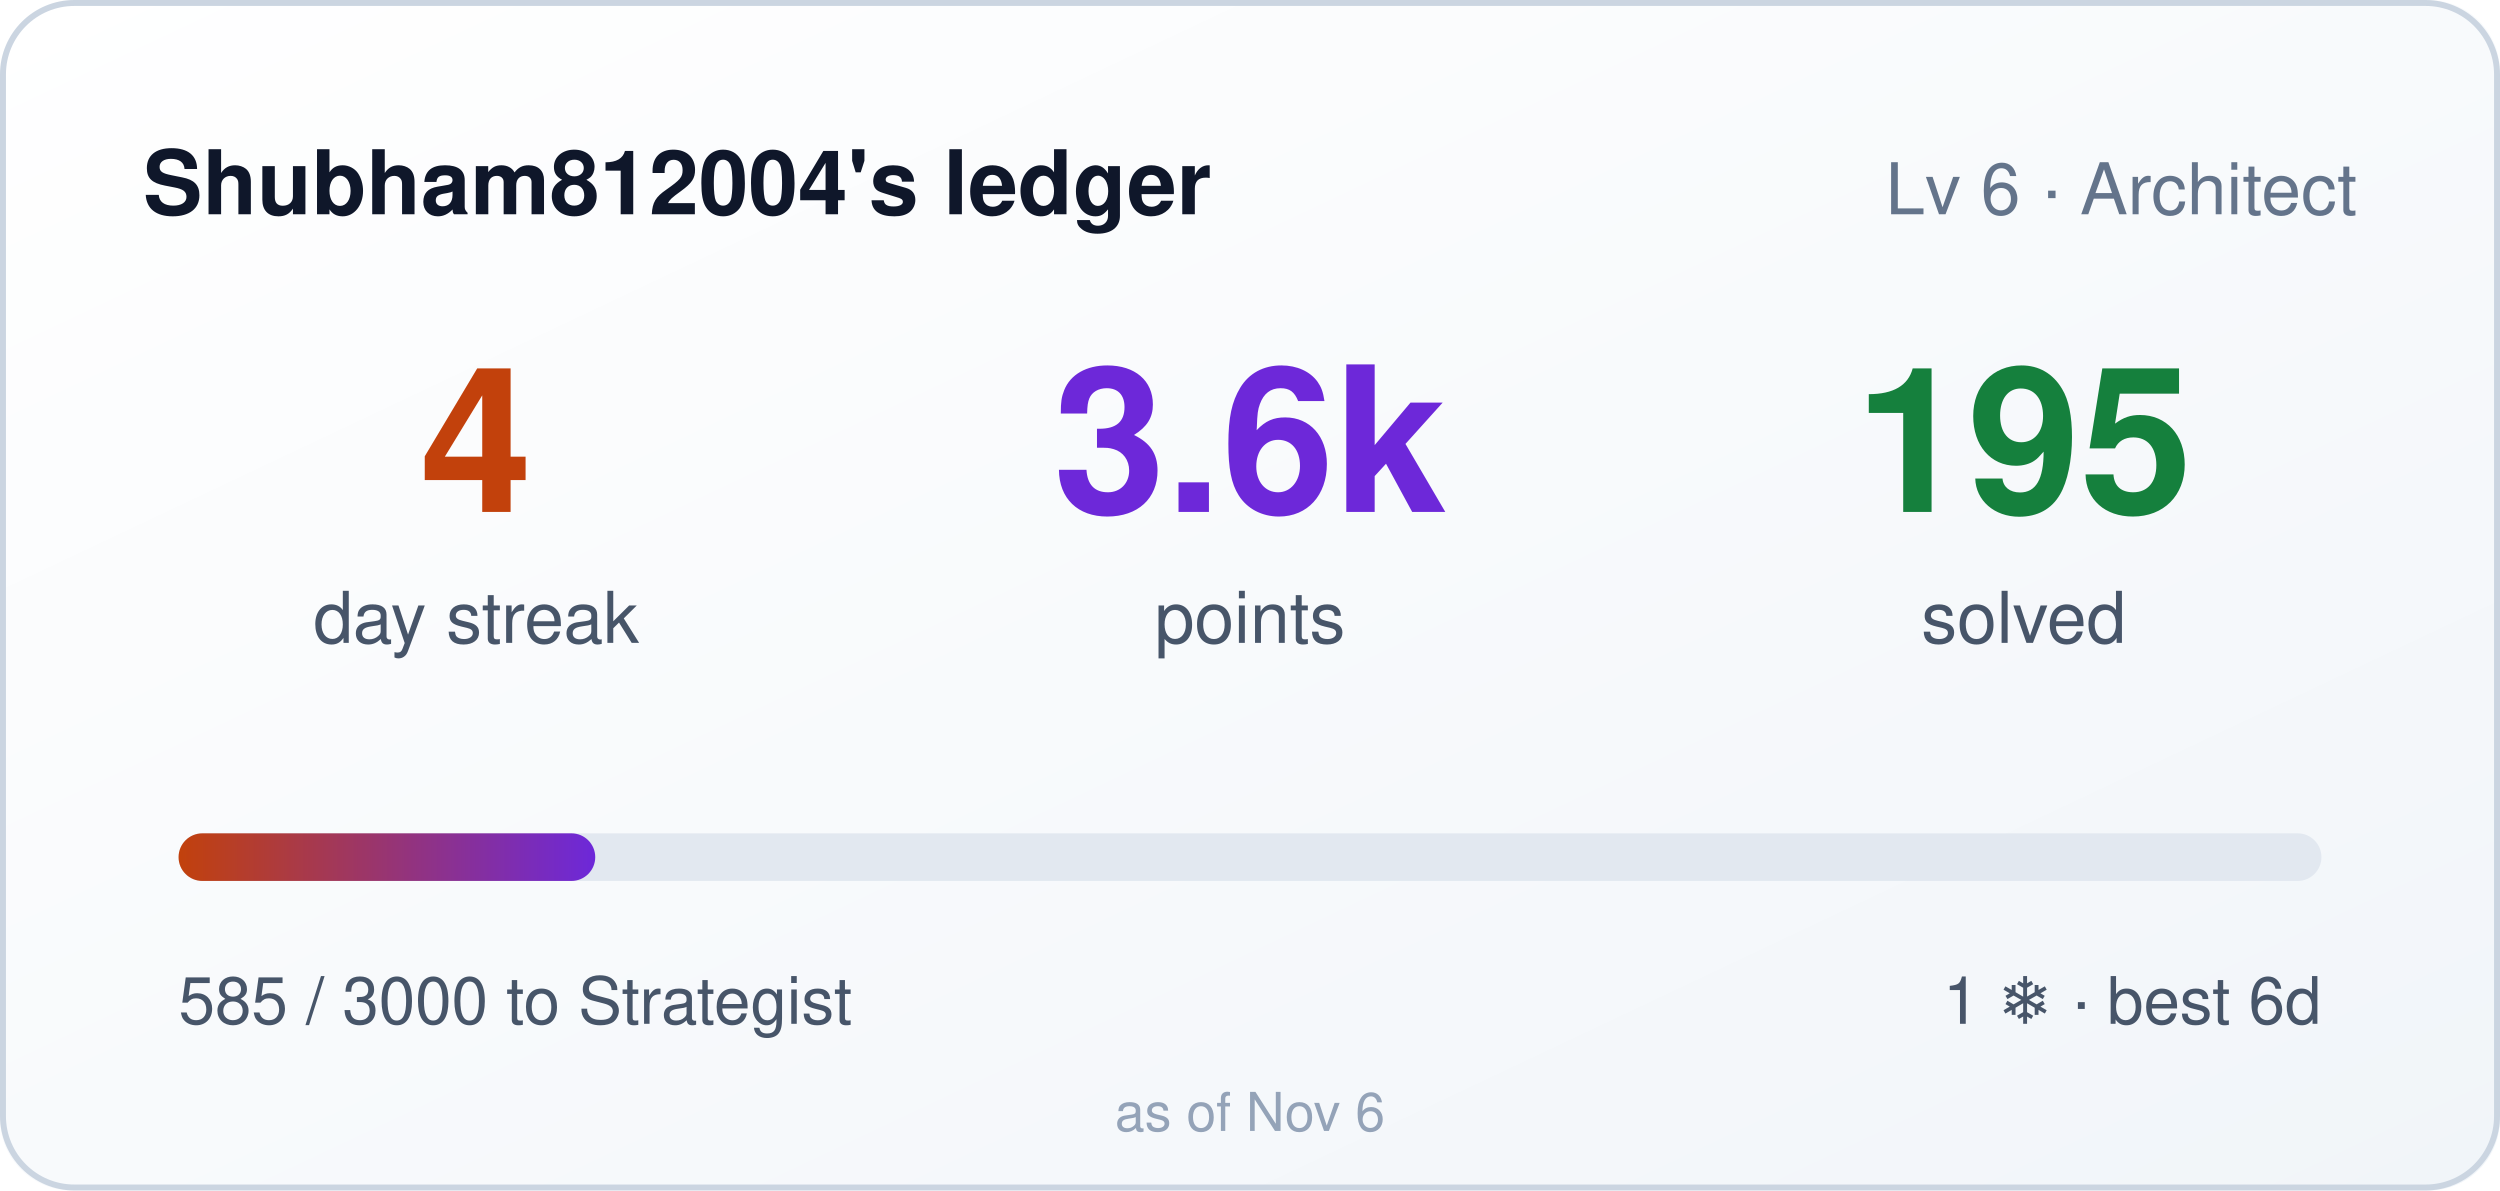
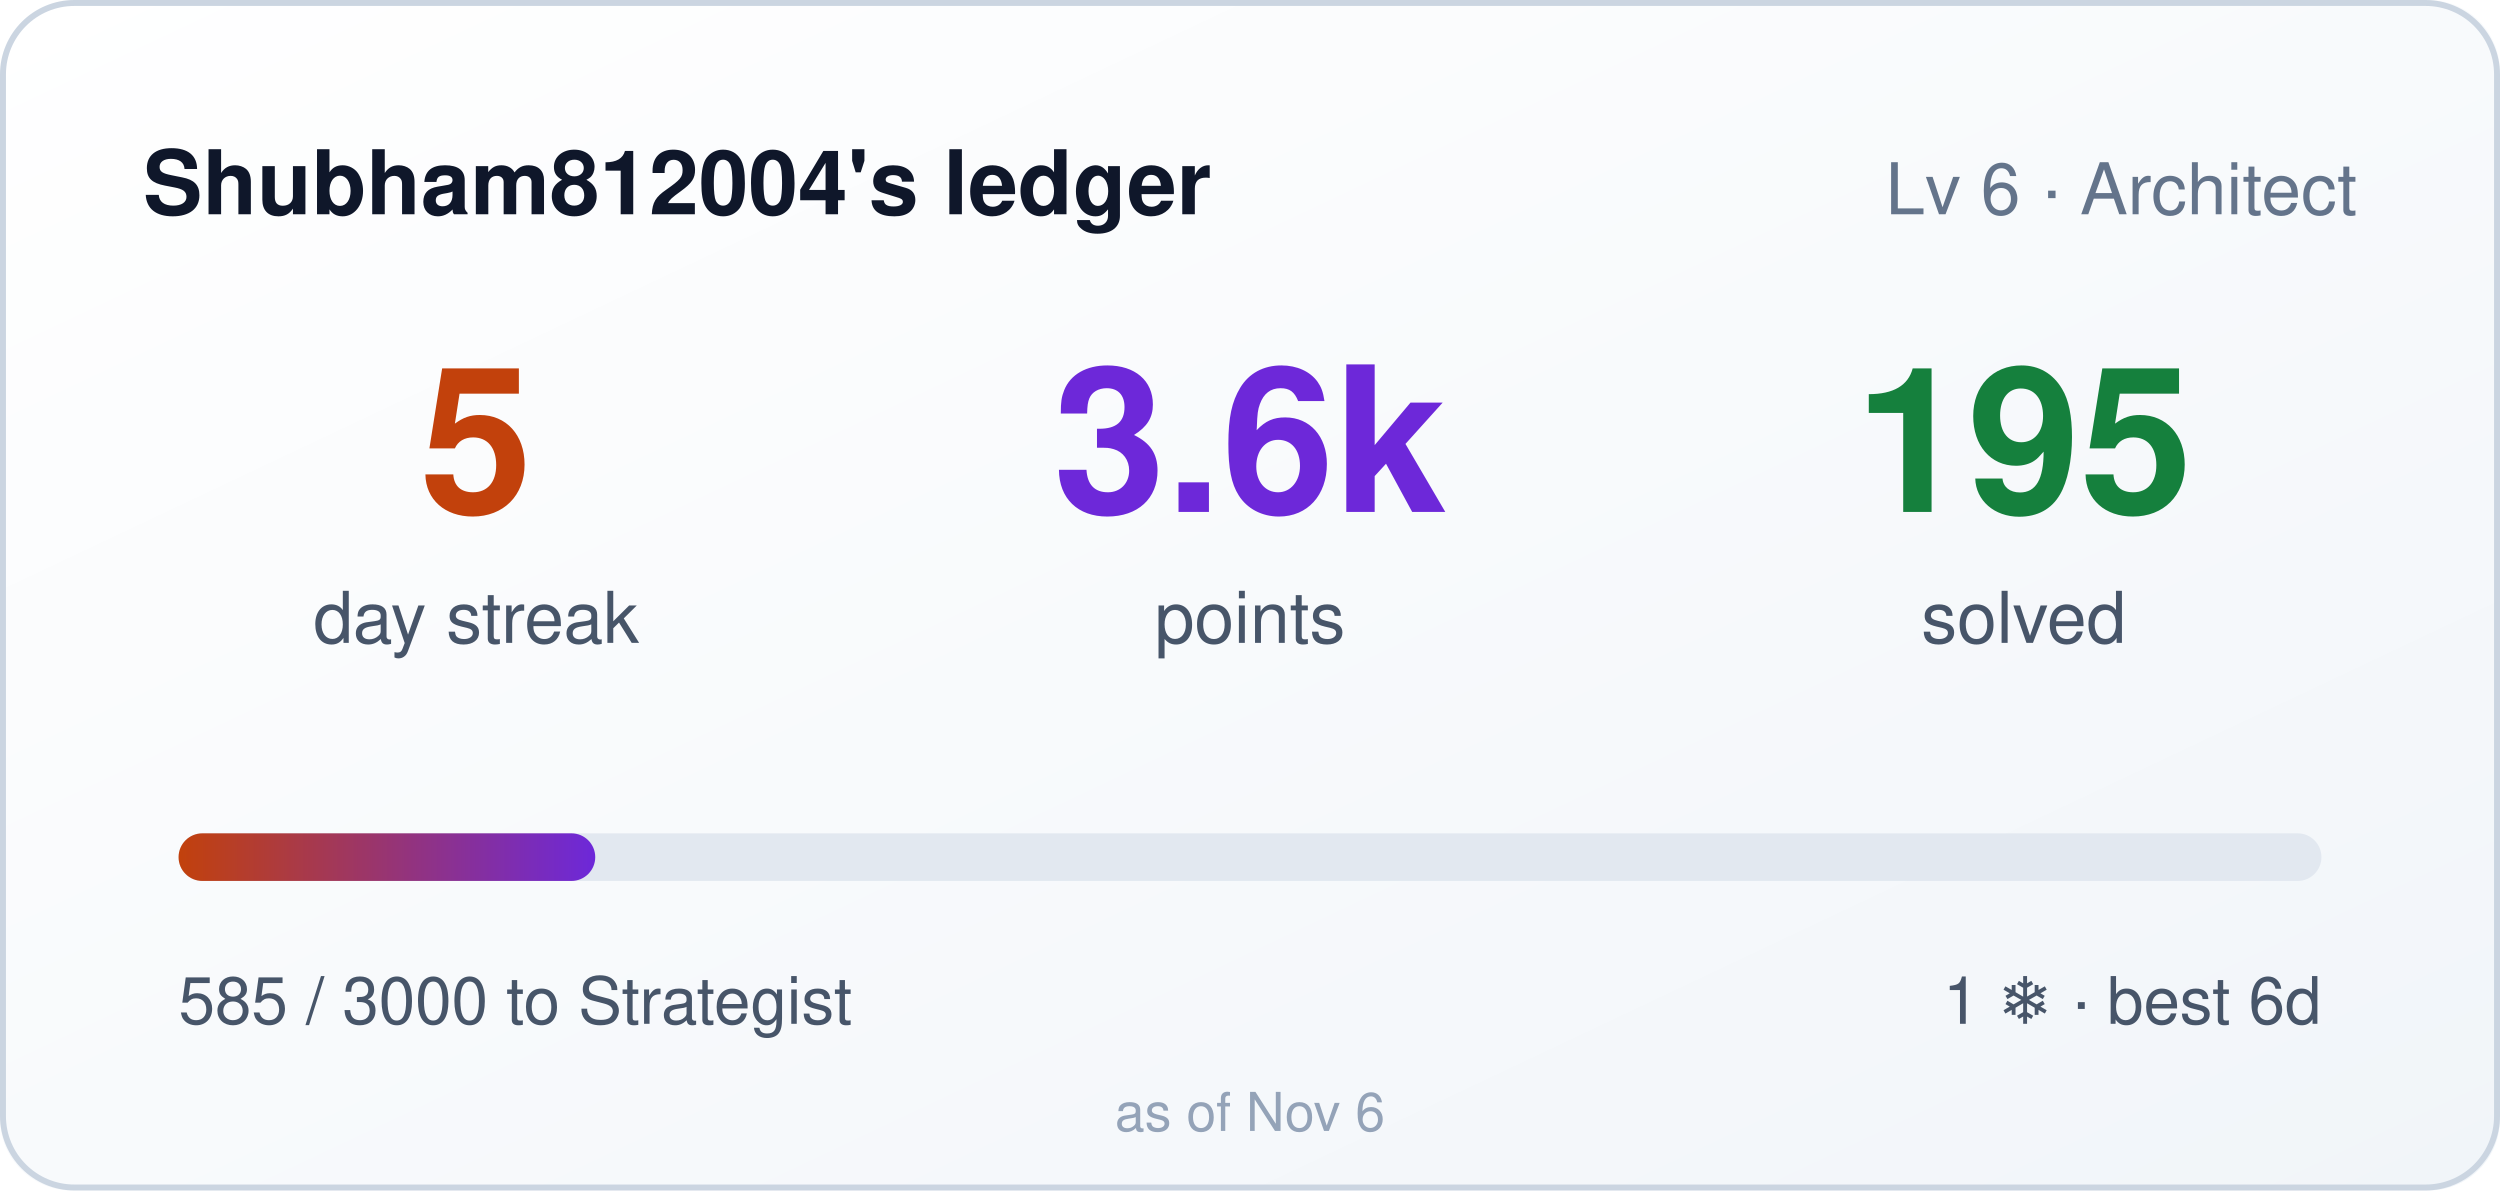
- <svg xmlns="http://www.w3.org/2000/svg" width="420" height="200" role="img" aria-label="Shubham812004's ledger: 4 day streak, 3585 points">
+ <svg xmlns="http://www.w3.org/2000/svg" width="420" height="200" role="img" aria-label="Shubham812004's ledger: 5 day streak, 3585 points">
  <style>
    .bar,.n{transform-box:fill-box}
    .bar{transform-origin:left center}
    @media (prefers-reduced-motion: no-preference){
      .bar{animation:cl-grow .9s cubic-bezier(.22,1,.36,1) both}
      .n{animation:cl-rise .5s ease-out both}
      .n2{animation-delay:.08s}
      .n3{animation-delay:.16s}
    }
    @keyframes cl-grow{from{transform:scaleX(0)}to{transform:scaleX(1)}}
    @keyframes cl-rise{from{opacity:0;transform:translateY(6px)}to{opacity:1;transform:none}}
  </style>
  <defs>
    <linearGradient id="bg" x1="0" y1="0" x2="1" y2="1">
      <stop offset="0" stop-color="#ffffff" />
      <stop offset="1" stop-color="#f1f5f9" />
    </linearGradient>
    <linearGradient id="bar" x1="0" y1="0" x2="1" y2="0">
      <stop offset="0" stop-color="#c2410c" />
      <stop offset="1" stop-color="#6d28d9" />
    </linearGradient>
  </defs>
  <rect width="420" height="200" rx="12" fill="url(#bg)" />
  <rect x="0.5" y="0.5" width="419" height="199" rx="12" fill="none" stroke="#cbd5e1" />
  <text x="24" y="36" fill="#0f172a" font-size="15" font-weight="600" font-family="Segoe UI,Helvetica,Arial,sans-serif">Shubham812004's ledger</text>
  <text x="396" y="36" fill="#64748b" font-size="12" text-anchor="end" font-family="Segoe UI,Helvetica,Arial,sans-serif">Lv 6 · Architect</text>
  <g font-family="Segoe UI,Helvetica,Arial,sans-serif">
-     <text class="n n1" x="80" y="86" fill="#c2410c" font-size="34" font-weight="700" text-anchor="middle">4</text>
+     <text class="n n1" x="80" y="86" fill="#c2410c" font-size="34" font-weight="700" text-anchor="middle">5</text>
    <text x="80" y="108" fill="#475569" font-size="12" text-anchor="middle">day streak</text>
    <text class="n n2" x="210" y="86" fill="#6d28d9" font-size="34" font-weight="700" text-anchor="middle">3.6k</text>
    <text x="210" y="108" fill="#475569" font-size="12" text-anchor="middle">points</text>
    <text class="n n3" x="340" y="86" fill="#15803d" font-size="34" font-weight="700" text-anchor="middle">195</text>
    <text x="340" y="108" fill="#475569" font-size="12" text-anchor="middle">solved</text>
  </g>
  <rect x="30" y="140" width="360" height="8" rx="4" fill="#e2e8f0" />
  <rect class="bar" x="30" y="140" width="70" height="8" rx="4" fill="url(#bar)" />
  <text x="30" y="172" fill="#475569" font-size="11" font-family="Segoe UI,Helvetica,Arial,sans-serif">585 / 3000 to Strategist</text>
  <text x="390" y="172" fill="#475569" font-size="11" text-anchor="end" font-family="Segoe UI,Helvetica,Arial,sans-serif">1 ❄ · best 6d</text>
  <text x="210" y="190" fill="#94a3b8" font-size="9" text-anchor="middle" font-family="Segoe UI,Helvetica,Arial,sans-serif">as of Nov 6</text>
</svg>
